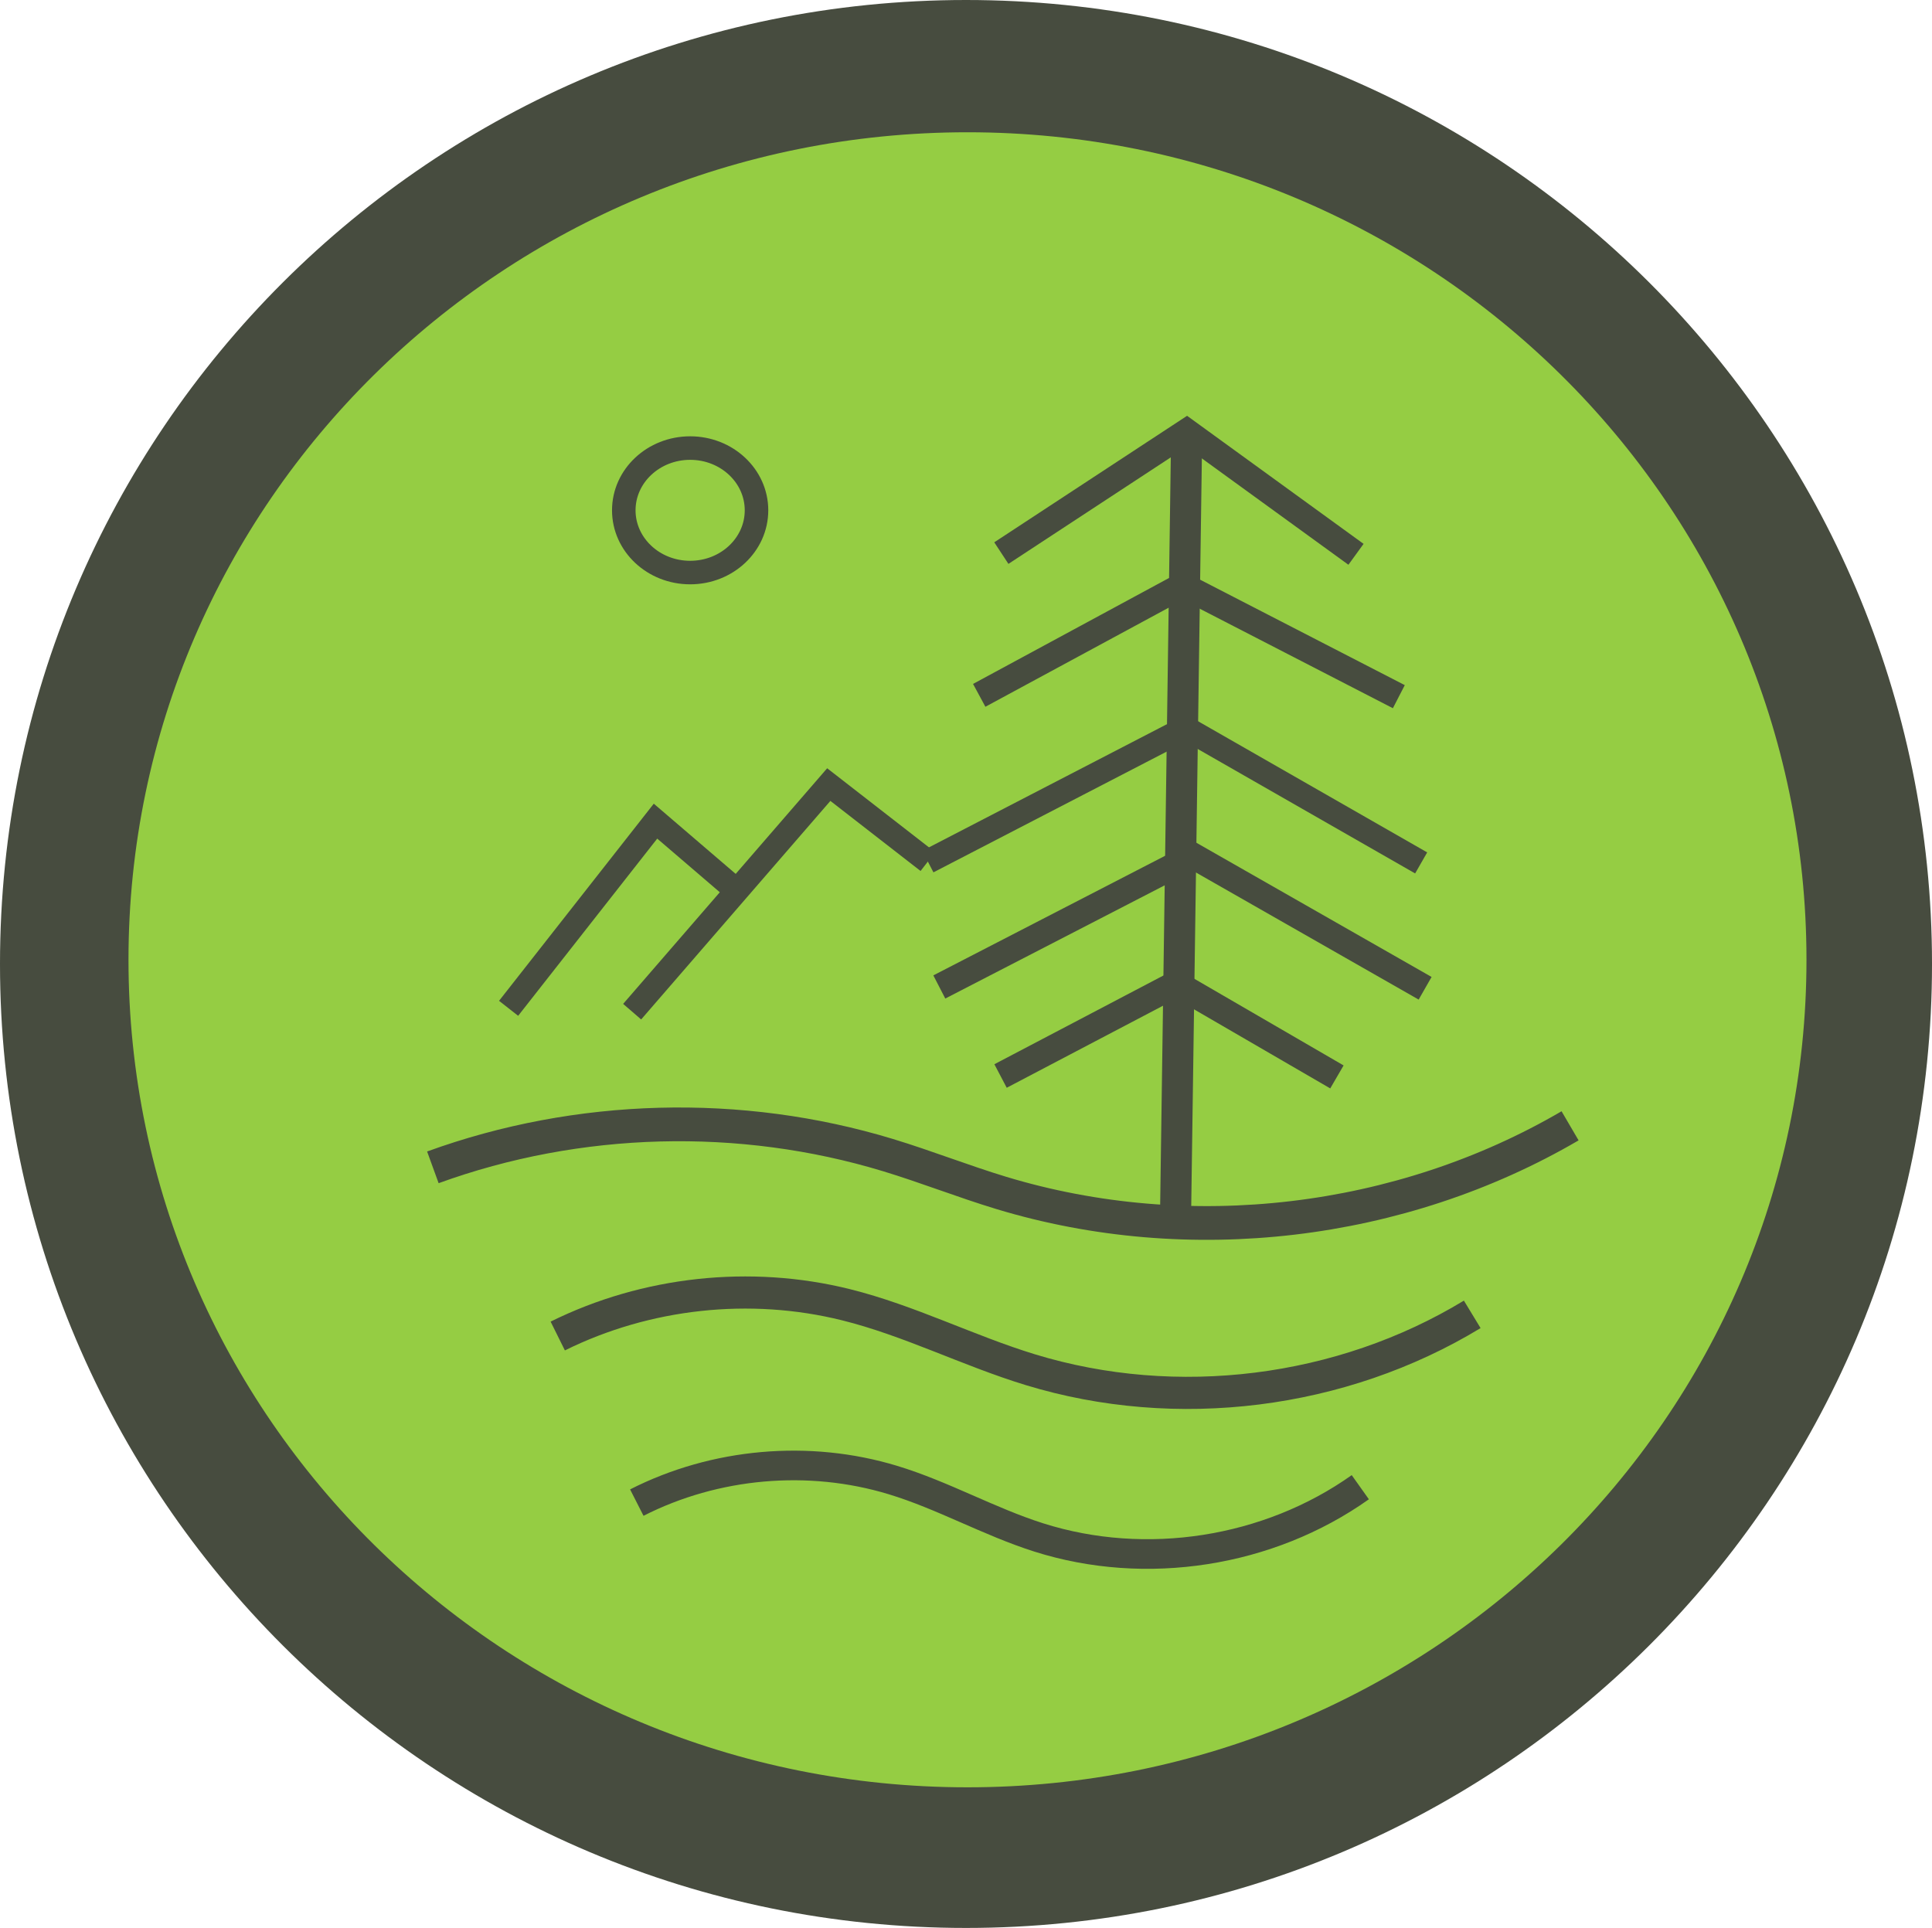
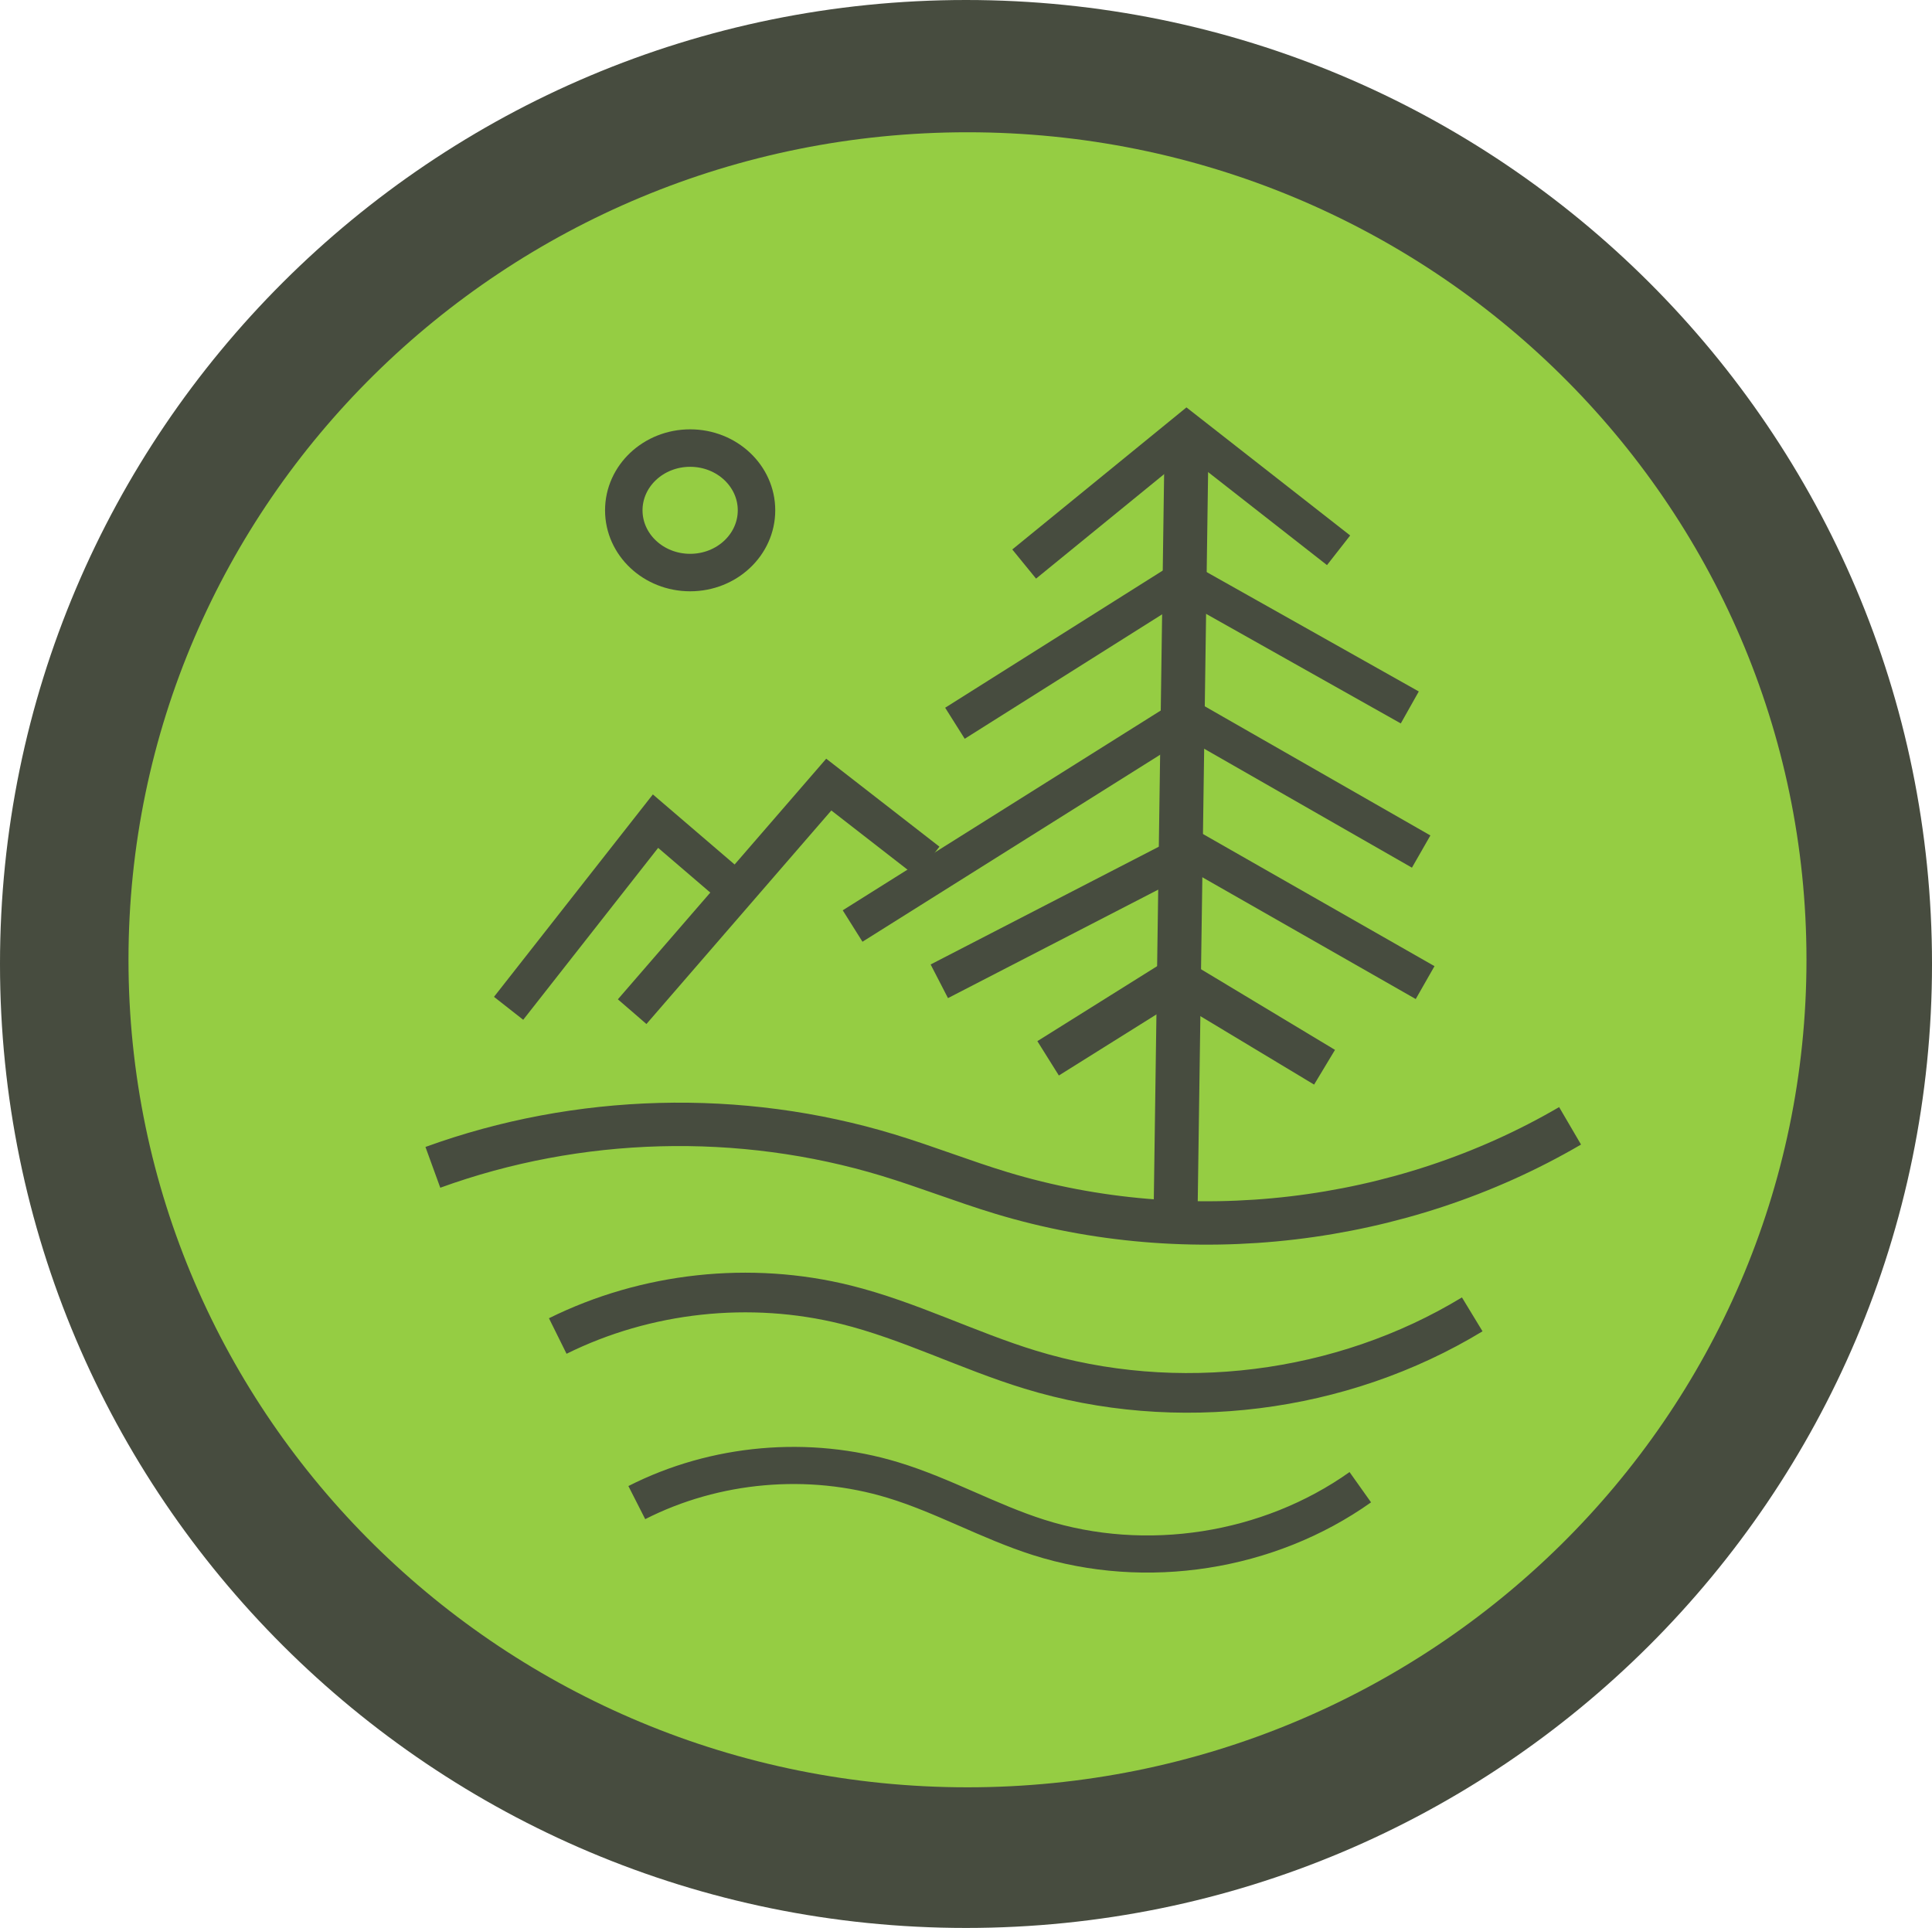
<svg xmlns="http://www.w3.org/2000/svg" width="180.071mm" height="179.706mm" viewBox="0 0 180.071 179.706" version="1.1" id="svg8">
  <defs id="defs2">
    </defs>
  <g id="layer1" transform="translate(-12.6412,-14.71306)">
    <ellipse style="fill:#474c3f;fill-opacity:1;fill-rule:evenodd;stroke-width:0.265" id="path10" cx="102.677" cy="104.566" rx="90.036" ry="89.853" />
    <ellipse style="fill:#95cd43;fill-opacity:1;fill-rule:evenodd;stroke-width:0.265" id="path839" cx="102.815" cy="104.176" rx="78.198" ry="77.134" />
-     <path style="fill:none;stroke:#474c3f;stroke-width:2.761;stroke-linecap:butt;stroke-linejoin:miter;stroke-miterlimit:4;stroke-dasharray:none;stroke-opacity:1" d="m 71.994,154.772 c 7.296,-3.712 16.036,-4.482 23.869,-2.103 4.661,1.415 8.948,3.875 13.591,5.35 9.99,3.174 21.427,1.387 29.973,-4.682" id="path843" />
-     <path style="fill:none;stroke:#474c3f;stroke-width:3.144;stroke-linecap:butt;stroke-linejoin:miter;stroke-miterlimit:4;stroke-dasharray:none;stroke-opacity:1" d="m 52.986,123.522 c 13.53,-4.917 28.656,-5.322 42.43,-1.138 3.543,1.076 6.993,2.445 10.537,3.519 17.523,5.314 37.219,2.992 53.026,-6.251" id="path843-7" />
-     <path style="fill:none;stroke:#474c3f;stroke-width:2.897;stroke-linecap:butt;stroke-linejoin:miter;stroke-miterlimit:4;stroke-dasharray:none;stroke-opacity:1" d="m 123.247,54.931 -1.043,73.4" id="path1005" />
-     <path style="fill:none;stroke:#474c3f;stroke-width:2.477;stroke-linecap:butt;stroke-linejoin:miter;stroke-miterlimit:4;stroke-dasharray:none;stroke-opacity:1" d="m 105.897,115.008 16.386,-8.602 14.965,8.688" id="path1007" />
-     <path style="fill:none;stroke:#474c3f;stroke-width:2.429;stroke-linecap:butt;stroke-linejoin:miter;stroke-miterlimit:4;stroke-dasharray:none;stroke-opacity:1" d="M 100.189,106.709 123.855,94.496 145.469,106.831" id="path1007-5" />
-     <path style="fill:none;stroke:#474c3f;stroke-width:2.42;stroke-linecap:butt;stroke-linejoin:miter;stroke-miterlimit:4;stroke-dasharray:none;stroke-opacity:1" d="m 103.909,79.527 18.967,-10.254 20.143,10.378" id="path1007-6" />
-     <path style="fill:none;stroke:#474c3f;stroke-width:2.406;stroke-linecap:butt;stroke-linejoin:miter;stroke-miterlimit:4;stroke-dasharray:none;stroke-opacity:1" d="m 105.971,66.268 17.277,-11.337 15.778,11.45" id="path1007-2" />
-     <path style="fill:none;stroke:#474c3f;stroke-width:2.26;stroke-linecap:butt;stroke-linejoin:miter;stroke-miterlimit:4;stroke-dasharray:none;stroke-opacity:1" d="M 99.122,95.022 123.153,82.582 145.1,95.146" id="path1007-9" />
-     <path style="fill:none;stroke:#474c3f;stroke-width:2.219;stroke-linecap:butt;stroke-linejoin:miter;stroke-miterlimit:4;stroke-dasharray:none;stroke-opacity:1" d="m 71.56,109.012 18.327,-21.167 9.235,7.177" id="path1007-5-1" />
-     <path style="fill:none;stroke:#474c3f;stroke-width:2.263;stroke-linecap:butt;stroke-linejoin:miter;stroke-miterlimit:4;stroke-dasharray:none;stroke-opacity:1" d="m 60.045,108.699 13.692,-17.446 6.9,5.915" id="path1007-5-1-2" />
-     <ellipse style="fill:none;fill-opacity:1;fill-rule:evenodd;stroke:#474c3f;stroke-width:2.193;stroke-miterlimit:4;stroke-dasharray:none;stroke-opacity:1" id="path1096" cx="76.966" cy="62.28" rx="6.185" ry="5.802" />
-     <path style="fill:none;stroke:#474c3f;stroke-width:2.996;stroke-linecap:butt;stroke-linejoin:miter;stroke-miterlimit:4;stroke-dasharray:none;stroke-opacity:1" d="m 64.626,139.244 c 8.241,-4.083 17.942,-5.136 26.867,-2.915 5.892,1.466 11.362,4.276 17.168,6.052 13.635,4.169 29.011,2.245 41.199,-5.155" id="path843-70" />
+     <path style="fill:none;stroke:#474c3f;stroke-width:3.461;stroke-linecap:butt;stroke-linejoin:miter;stroke-miterlimit:4;stroke-dasharray:none;stroke-opacity:1" d="m 71.994,154.772 c 7.296,-3.712 16.036,-4.482 23.869,-2.103 4.661,1.415 8.948,3.875 13.591,5.35 9.99,3.174 21.427,1.387 29.973,-4.682" id="path843" />
+     <path style="fill:none;stroke:#474c3f;stroke-width:4.044;stroke-linecap:butt;stroke-linejoin:miter;stroke-miterlimit:4;stroke-dasharray:none;stroke-opacity:1" d="m 52.986,123.522 c 13.53,-4.917 28.656,-5.322 42.43,-1.138 3.543,1.076 6.993,2.445 10.537,3.519 17.523,5.314 37.219,2.992 53.026,-6.251" id="path843-7" />
+     <path style="fill:none;stroke:#474c3f;stroke-width:4.097;stroke-linecap:butt;stroke-linejoin:miter;stroke-miterlimit:4;stroke-dasharray:none;stroke-opacity:1" d="m 123.247,54.931 -1.043,73.4" id="path1005" />
+     <path style="fill:none;stroke:#474c3f;stroke-width:3.777;stroke-linecap:butt;stroke-linejoin:miter;stroke-miterlimit:4;stroke-dasharray:none;stroke-opacity:1" d="m 110.33,113.361 11.953,-7.484 13.812,8.314" id="path1007" />
+     <path style="fill:none;stroke:#474c3f;stroke-width:3.529;stroke-linecap:butt;stroke-linejoin:miter;stroke-miterlimit:4;stroke-dasharray:none;stroke-opacity:1" d="m 100.189,106.18 23.666,-12.213 21.614,12.335" id="path1007-5" />
+     <path style="fill:none;stroke:#474c3f;stroke-width:3.42;stroke-linecap:butt;stroke-linejoin:miter;stroke-miterlimit:4;stroke-dasharray:none;stroke-opacity:1" d="m 101.646,82.128 21.23,-13.384 21.164,11.911" id="path1007-6" />
+     <path style="fill:none;stroke:#474c3f;stroke-width:3.506;stroke-linecap:butt;stroke-linejoin:miter;stroke-miterlimit:4;stroke-dasharray:none;stroke-opacity:1" d="m 108.098,67.288 15.149,-12.357 14.156,11.075" id="path1007-2" />
+     <path style="fill:none;stroke:#474c3f;stroke-width:3.46;stroke-linecap:butt;stroke-linejoin:miter;stroke-miterlimit:4;stroke-dasharray:none;stroke-opacity:1" d="M 92.108,101.028 123.153,81.524 145.1,94.088" id="path1007-9" />
+     <path style="fill:none;stroke:#474c3f;stroke-width:3.519;stroke-linecap:butt;stroke-linejoin:miter;stroke-miterlimit:4;stroke-dasharray:none;stroke-opacity:1" d="m 71.56,109.012 18.327,-21.167 9.235,7.177" id="path1007-5-1" />
+     <path style="fill:none;stroke:#474c3f;stroke-width:3.463;stroke-linecap:butt;stroke-linejoin:miter;stroke-miterlimit:4;stroke-dasharray:none;stroke-opacity:1" d="m 60.045,108.699 13.692,-17.446 6.9,5.915" id="path1007-5-1-2" />
+     <ellipse style="fill:none;fill-opacity:1;fill-rule:evenodd;stroke:#474c3f;stroke-width:3.493;stroke-miterlimit:4;stroke-dasharray:none;stroke-opacity:1" id="path1096" cx="76.966" cy="62.28" rx="6.185" ry="5.802" />
+     <path style="fill:none;stroke:#474c3f;stroke-width:3.696;stroke-linecap:butt;stroke-linejoin:miter;stroke-miterlimit:4;stroke-dasharray:none;stroke-opacity:1" d="m 64.626,139.244 c 8.241,-4.083 17.942,-5.136 26.867,-2.915 5.892,1.466 11.362,4.276 17.168,6.052 13.635,4.169 29.011,2.245 41.199,-5.155" id="path843-70" />
  </g>
</svg>
